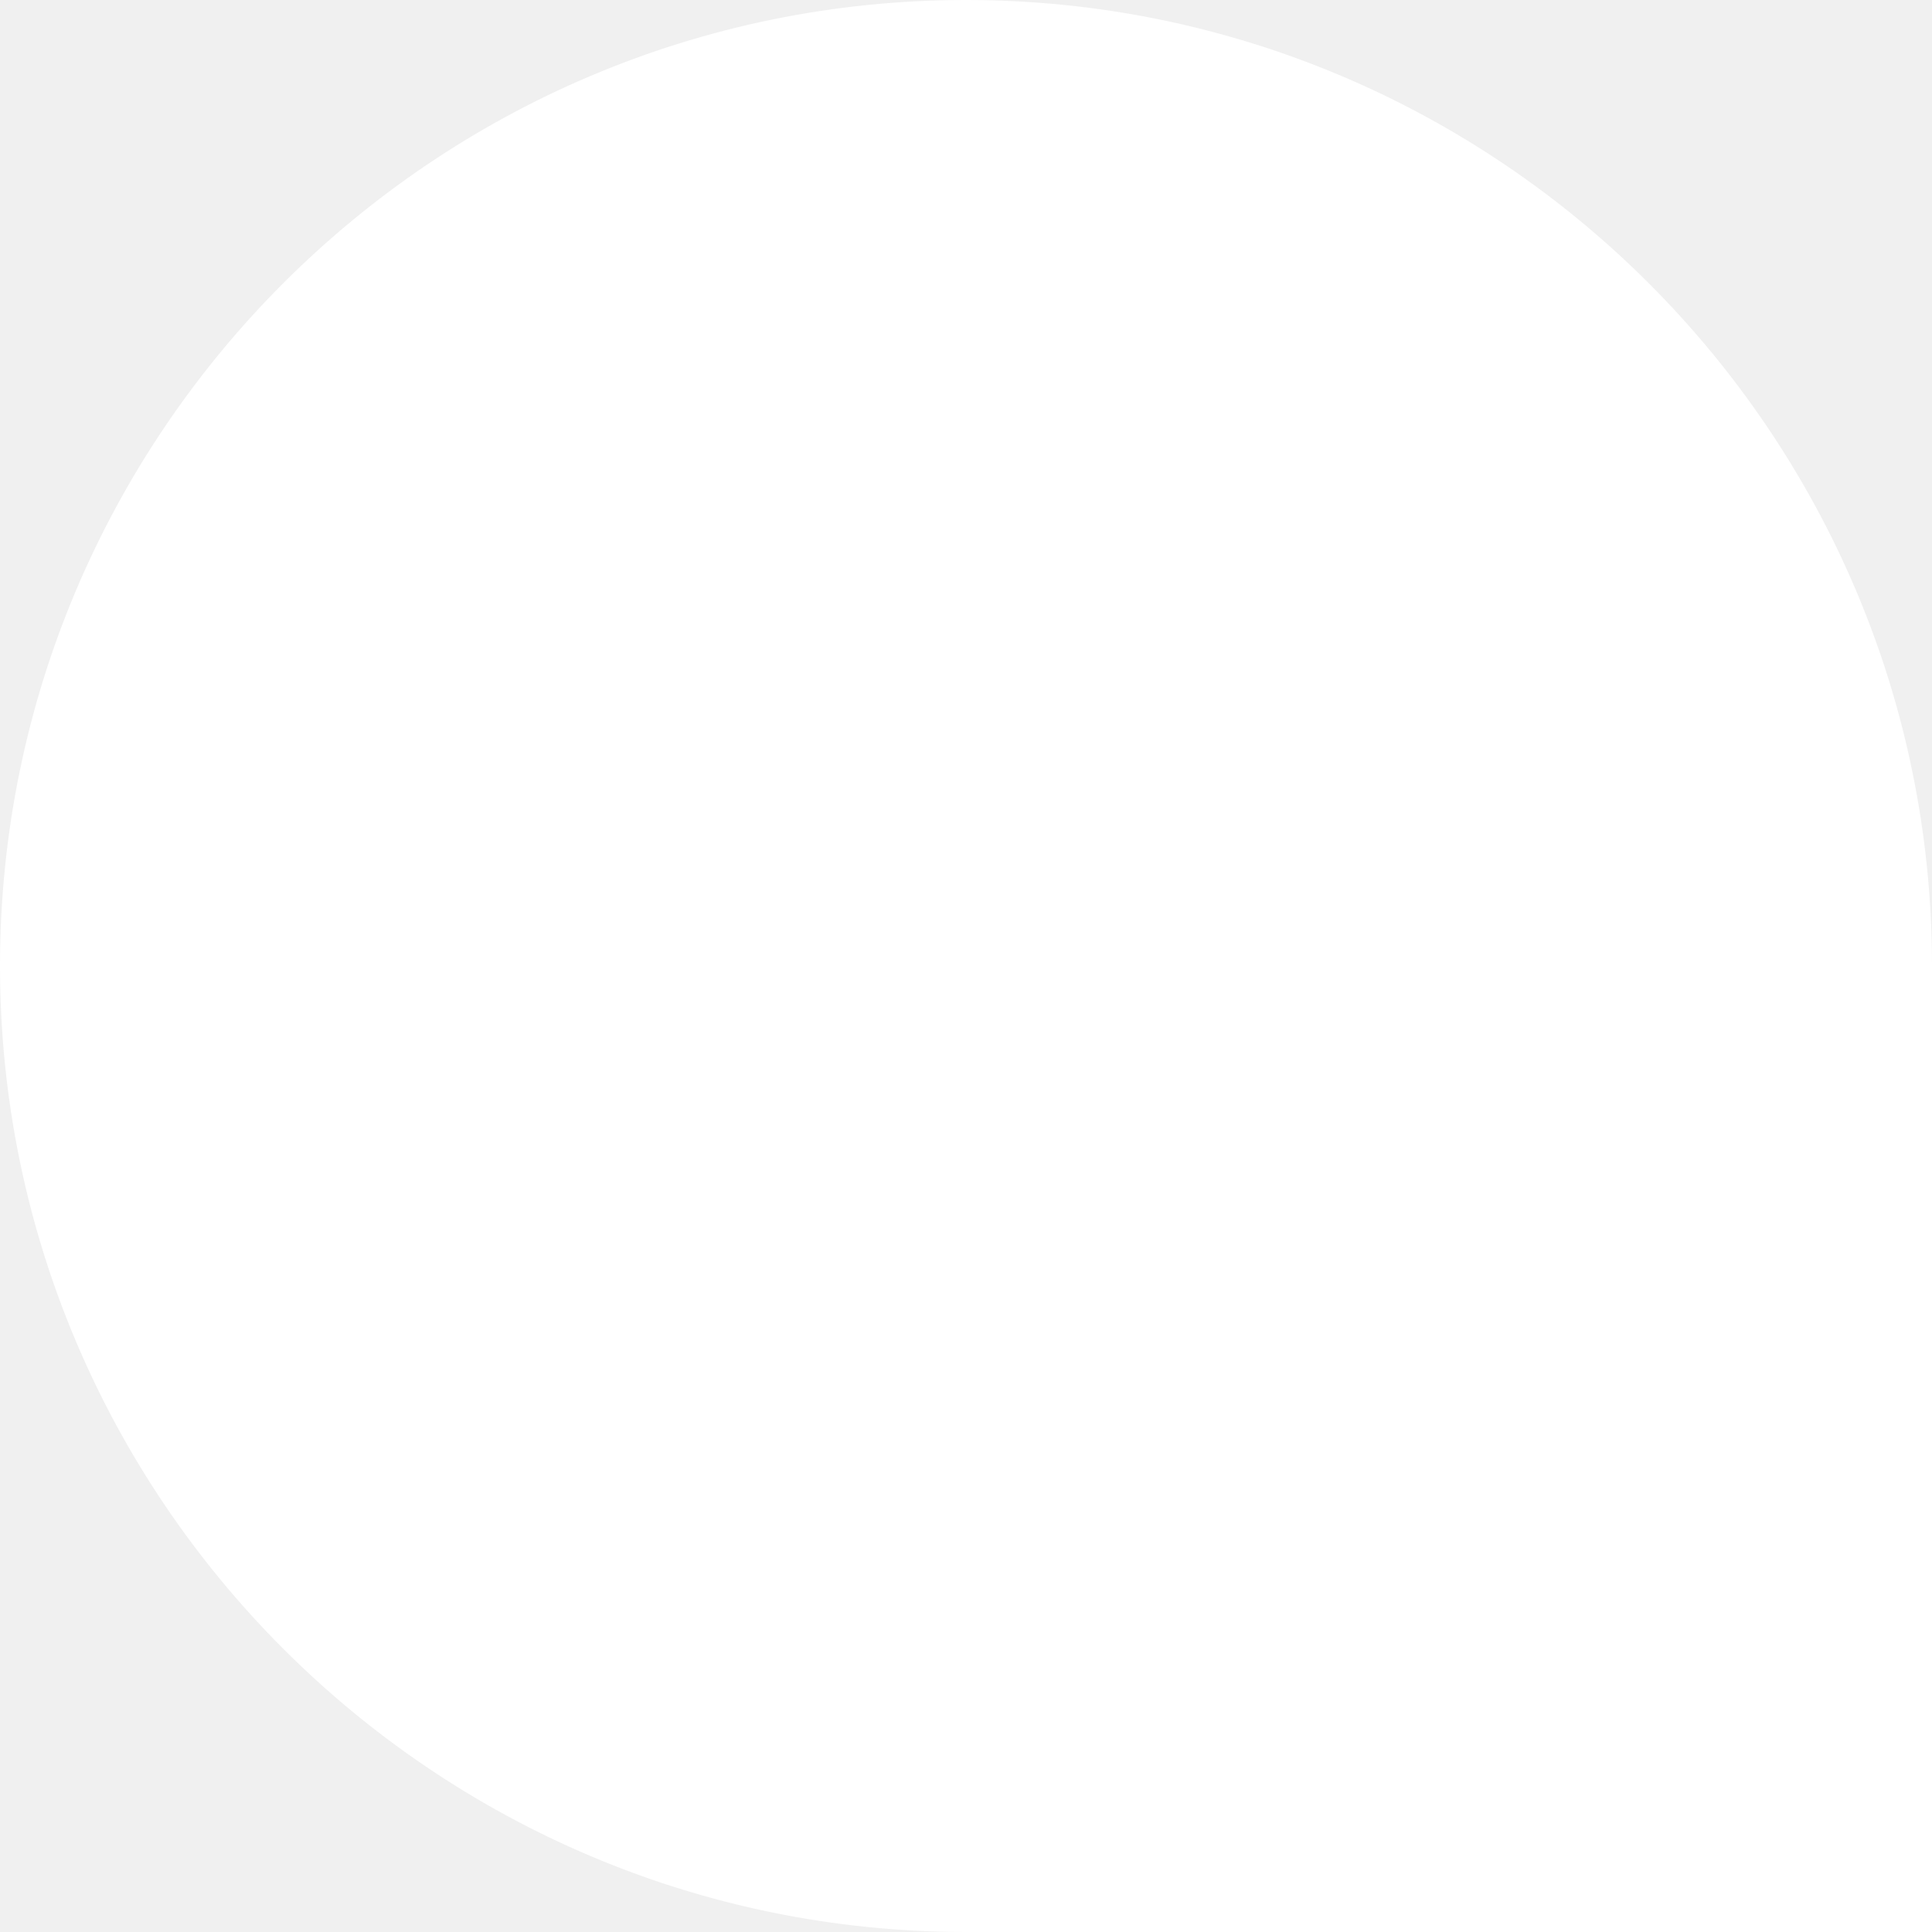
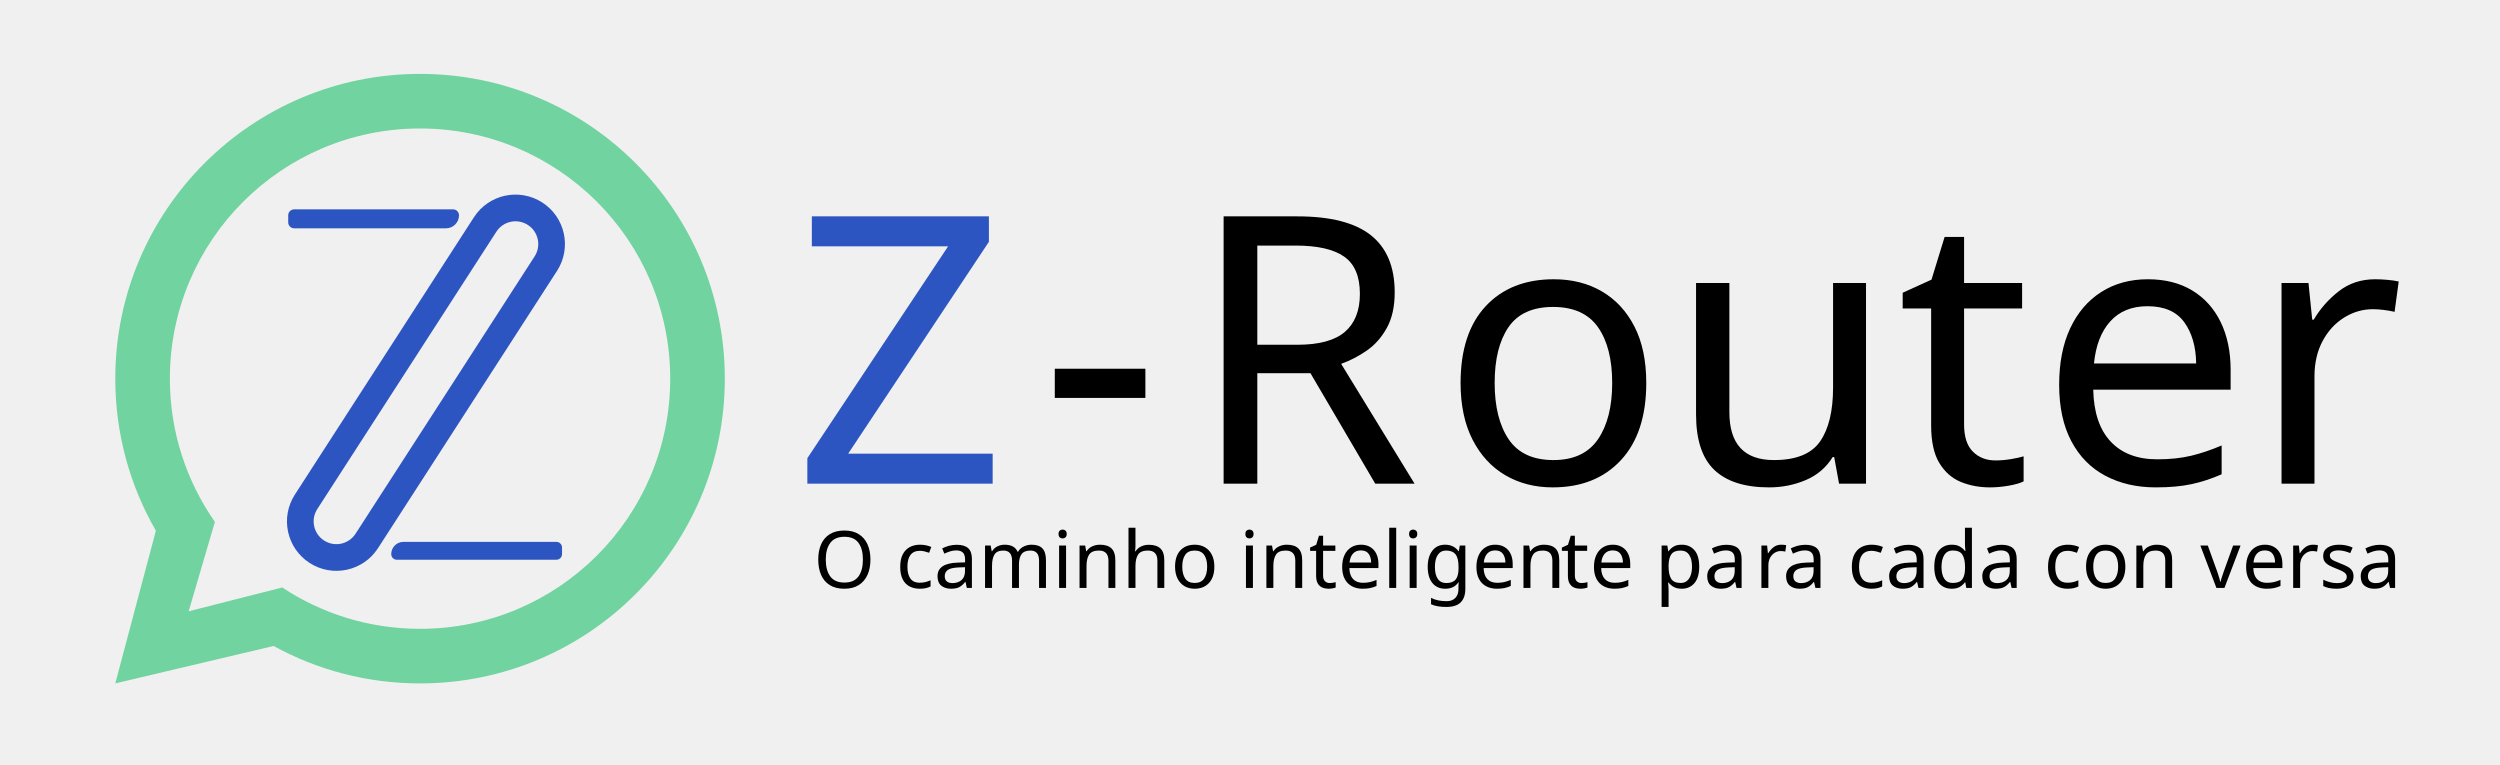
- <svg xmlns="http://www.w3.org/2000/svg" width="66" height="66" viewBox="0 0 66 66" fill="none">
-   <path d="M63 63H32.998C16.459 63 3 49.54 3 32.997C3 16.46 16.459 3 32.998 3C49.541 3 63 16.46 63 32.997V63Z" fill="white" stroke="white" stroke-width="6" />
+ <svg xmlns="http://www.w3.org/2000/svg" id="Camada_1" data-name="Camada 1" viewBox="0 0 2342 716">
+   <defs>
+     <style>
+       .cls-1 {
+         font-family: LexendDeca-Regular, 'Lexend Deca';
+         font-size: 350.69px;
+         font-variation-settings: 'wght' 400;
+       }
+ 
+       .cls-2 {
+         letter-spacing: 0em;
+       }
+ 
+       .cls-3 {
+         fill: #71d3a0;
+       }
+ 
+       .cls-4 {
+         fill: none;
+         stroke: #2d55c2;
+         stroke-miterlimit: 10;
+         stroke-width: 25px;
+       }
+ 
+       .cls-5 {
+         letter-spacing: -.02em;
+       }
+ 
+       .cls-6 {
+         letter-spacing: -.02em;
+       }
+ 
+       .cls-7 {
+         fill: #2d55c2;
+       }
+ 
+       .cls-8 {
+         letter-spacing: 0em;
+       }
+ 
+       .cls-9 {
+         font-family: LexendDeca-Light, 'Lexend Deca';
+         font-size: 74.2px;
+         font-variation-settings: 'wght' 300;
+         font-weight: 300;
+       }
+ 
+       .cls-10 {
+         letter-spacing: 0em;
+       }
+ 
+       .cls-11 {
+         letter-spacing: -.02em;
+       }
+     </style>
+   </defs>
+   <path class="cls-3" d="m393.5,69.22c-157.68,0-285.5,127.82-285.5,285.5,0,51.87,13.84,100.52,38.02,142.44l-38.02,143.06,148.32-35.06c40.71,22.35,87.46,35.06,137.18,35.06,157.68,0,285.5-127.82,285.5-285.5S551.18,69.22,393.5,69.22Zm0,519.86c-47.72,0-92.1-14.26-129.13-38.75l-87.63,22.32,24.58-83.75c-26.59-38.01-42.19-84.27-42.19-134.17,0-129.44,104.93-234.36,234.36-234.36s234.36,104.93,234.36,234.36-104.93,234.36-234.36,234.36Z" />
+   <g>
+     <path class="cls-7" d="m275.6,196.11h148.8c3.09,0,5.6,2.51,5.6,5.6h0c0,6.72-5.46,12.18-12.18,12.18h-142.22c-3.09,0-5.6-2.51-5.6-5.6v-6.58c0-3.09,2.51-5.6,5.6-5.6Z" />
+     <path class="cls-7" d="m371.78,507.62h149.44c2.91,0,5.28,2.37,5.28,5.28h0c0,6.33-5.14,11.48-11.48,11.48h-143.25c-2.91,0-5.28-2.37-5.28-5.28v-6.2c0-2.91,2.37-5.28,5.28-5.28Z" transform="translate(893 1032) rotate(-180)" />
+     <rect class="cls-4" x="210.58" y="324.71" width="376.91" height="67.65" rx="33.83" ry="33.83" transform="translate(-118.62 499.28) rotate(-57.15)" />
+   </g>
+   <text class="cls-1" transform="translate(743 453.08)">
+     <tspan class="cls-7" x="0" y="0">Z</tspan>
+     <tspan x="231.1" y="0">-</tspan>
+     <tspan class="cls-6" x="369.27" y="0">R</tspan>
+     <tspan x="605.99" y="0">ou</tspan>
+     <tspan class="cls-2" x="1033.83" y="0">t</tspan>
+     <tspan x="1166.74" y="0">er</tspan>
+   </text>
+   <text class="cls-9" transform="translate(762 550.79)">
+     <tspan x="0" y="0">O caminho in</tspan>
+     <tspan class="cls-8" x="464.11" y="0">t</tspan>
+     <tspan x="491.26" y="0">eligen</tspan>
+     <tspan class="cls-10" x="699.98" y="0">t</tspan>
+     <tspan x="727.14" y="0">e pa</tspan>
+     <tspan class="cls-11" x="881.77" y="0">r</tspan>
+     <tspan x="907.81" y="0">a cada con</tspan>
+     <tspan class="cls-5" x="1299.28" y="0">v</tspan>
+     <tspan x="1338.08" y="0">ersa</tspan>
+   </text>
</svg>
